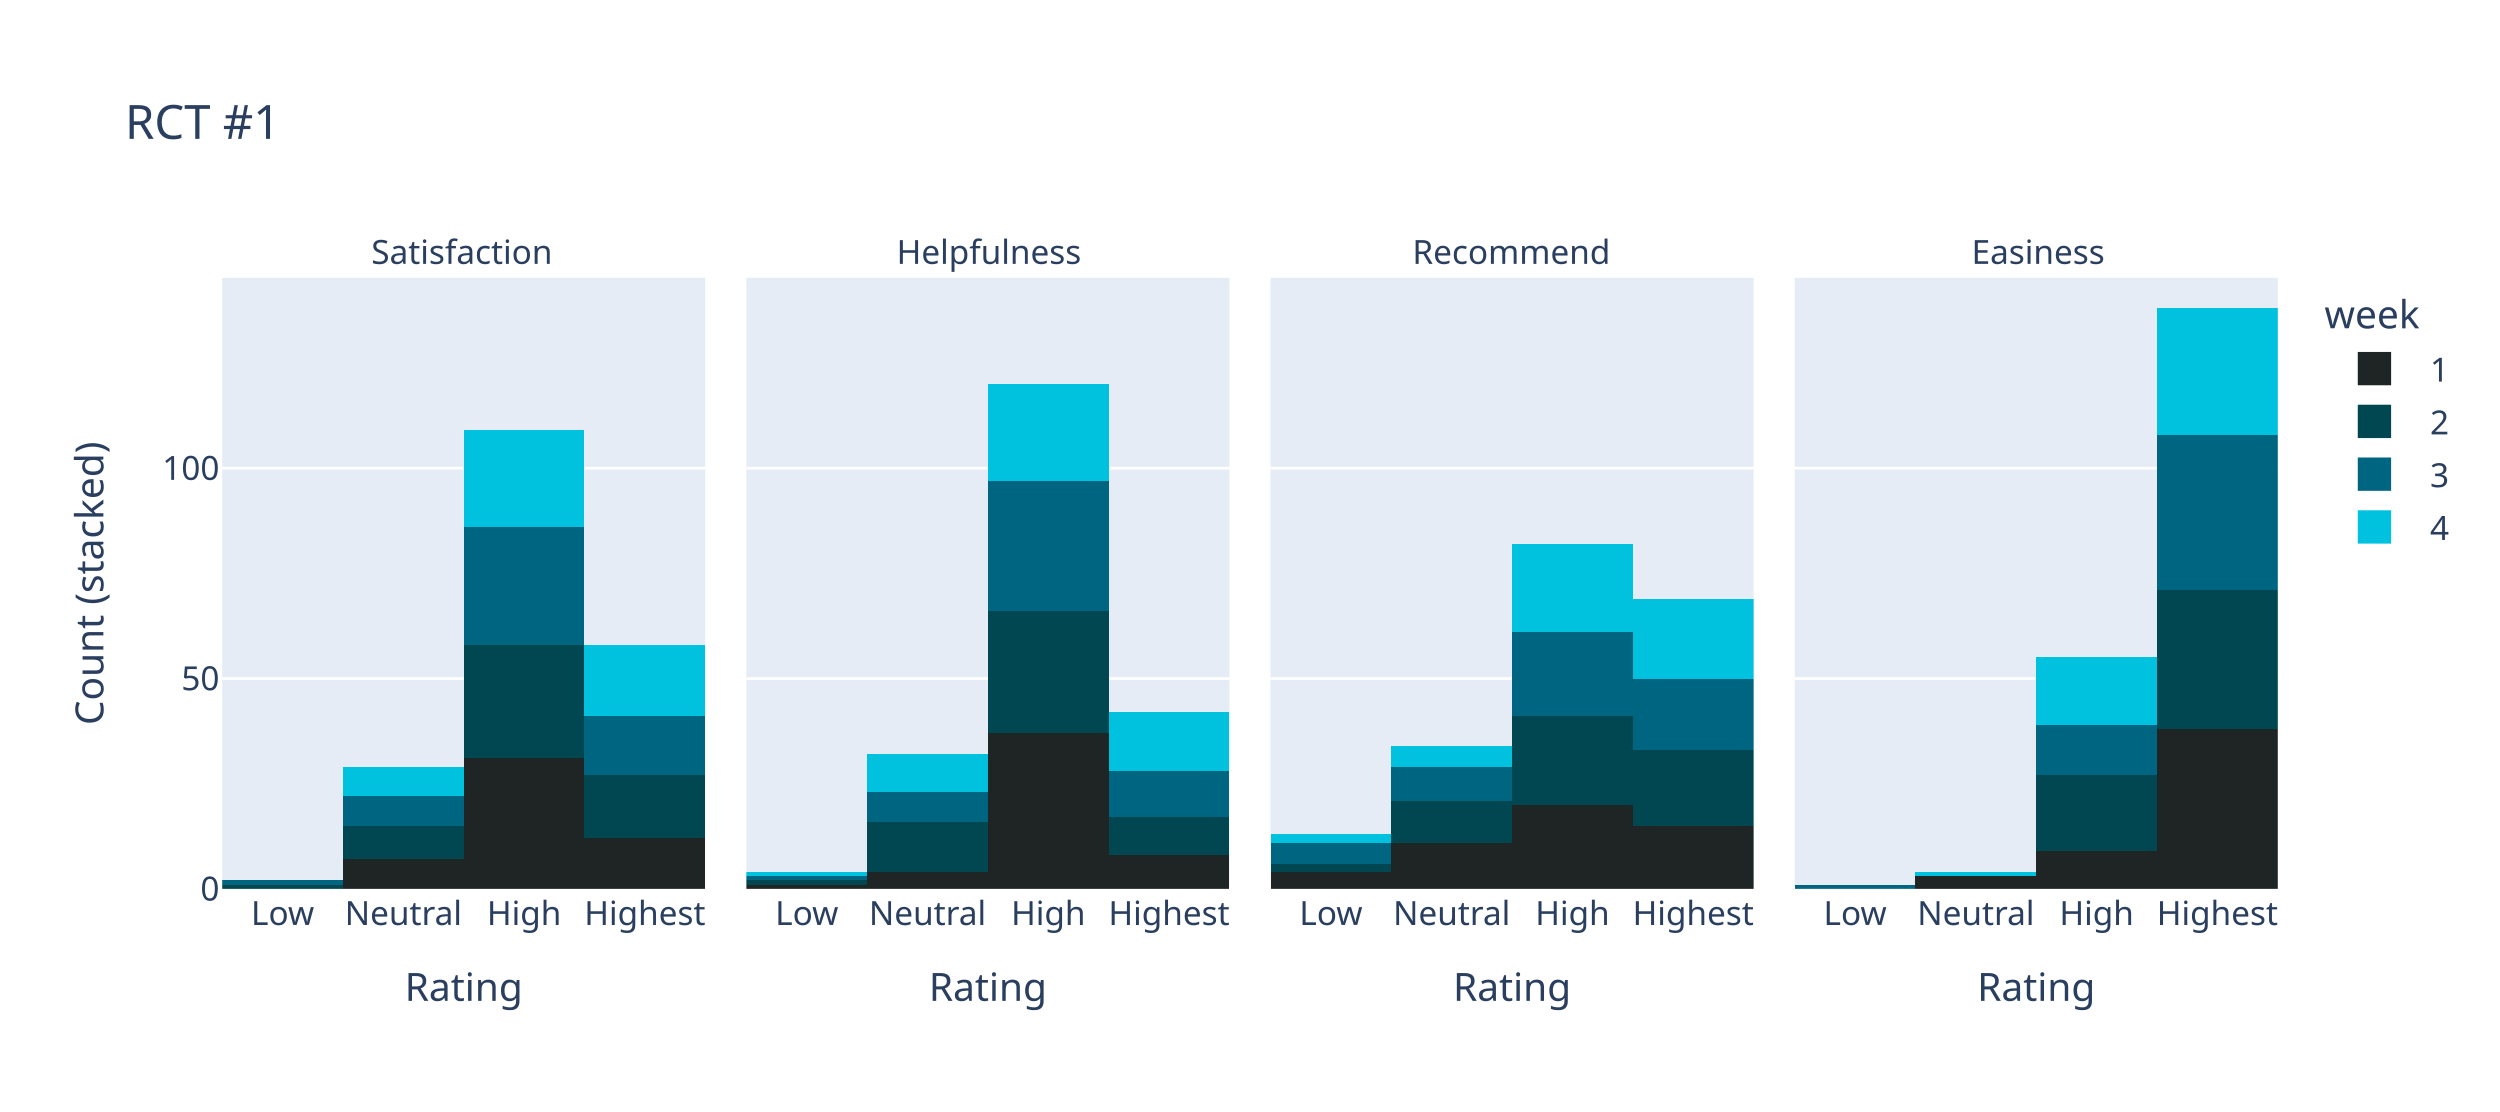
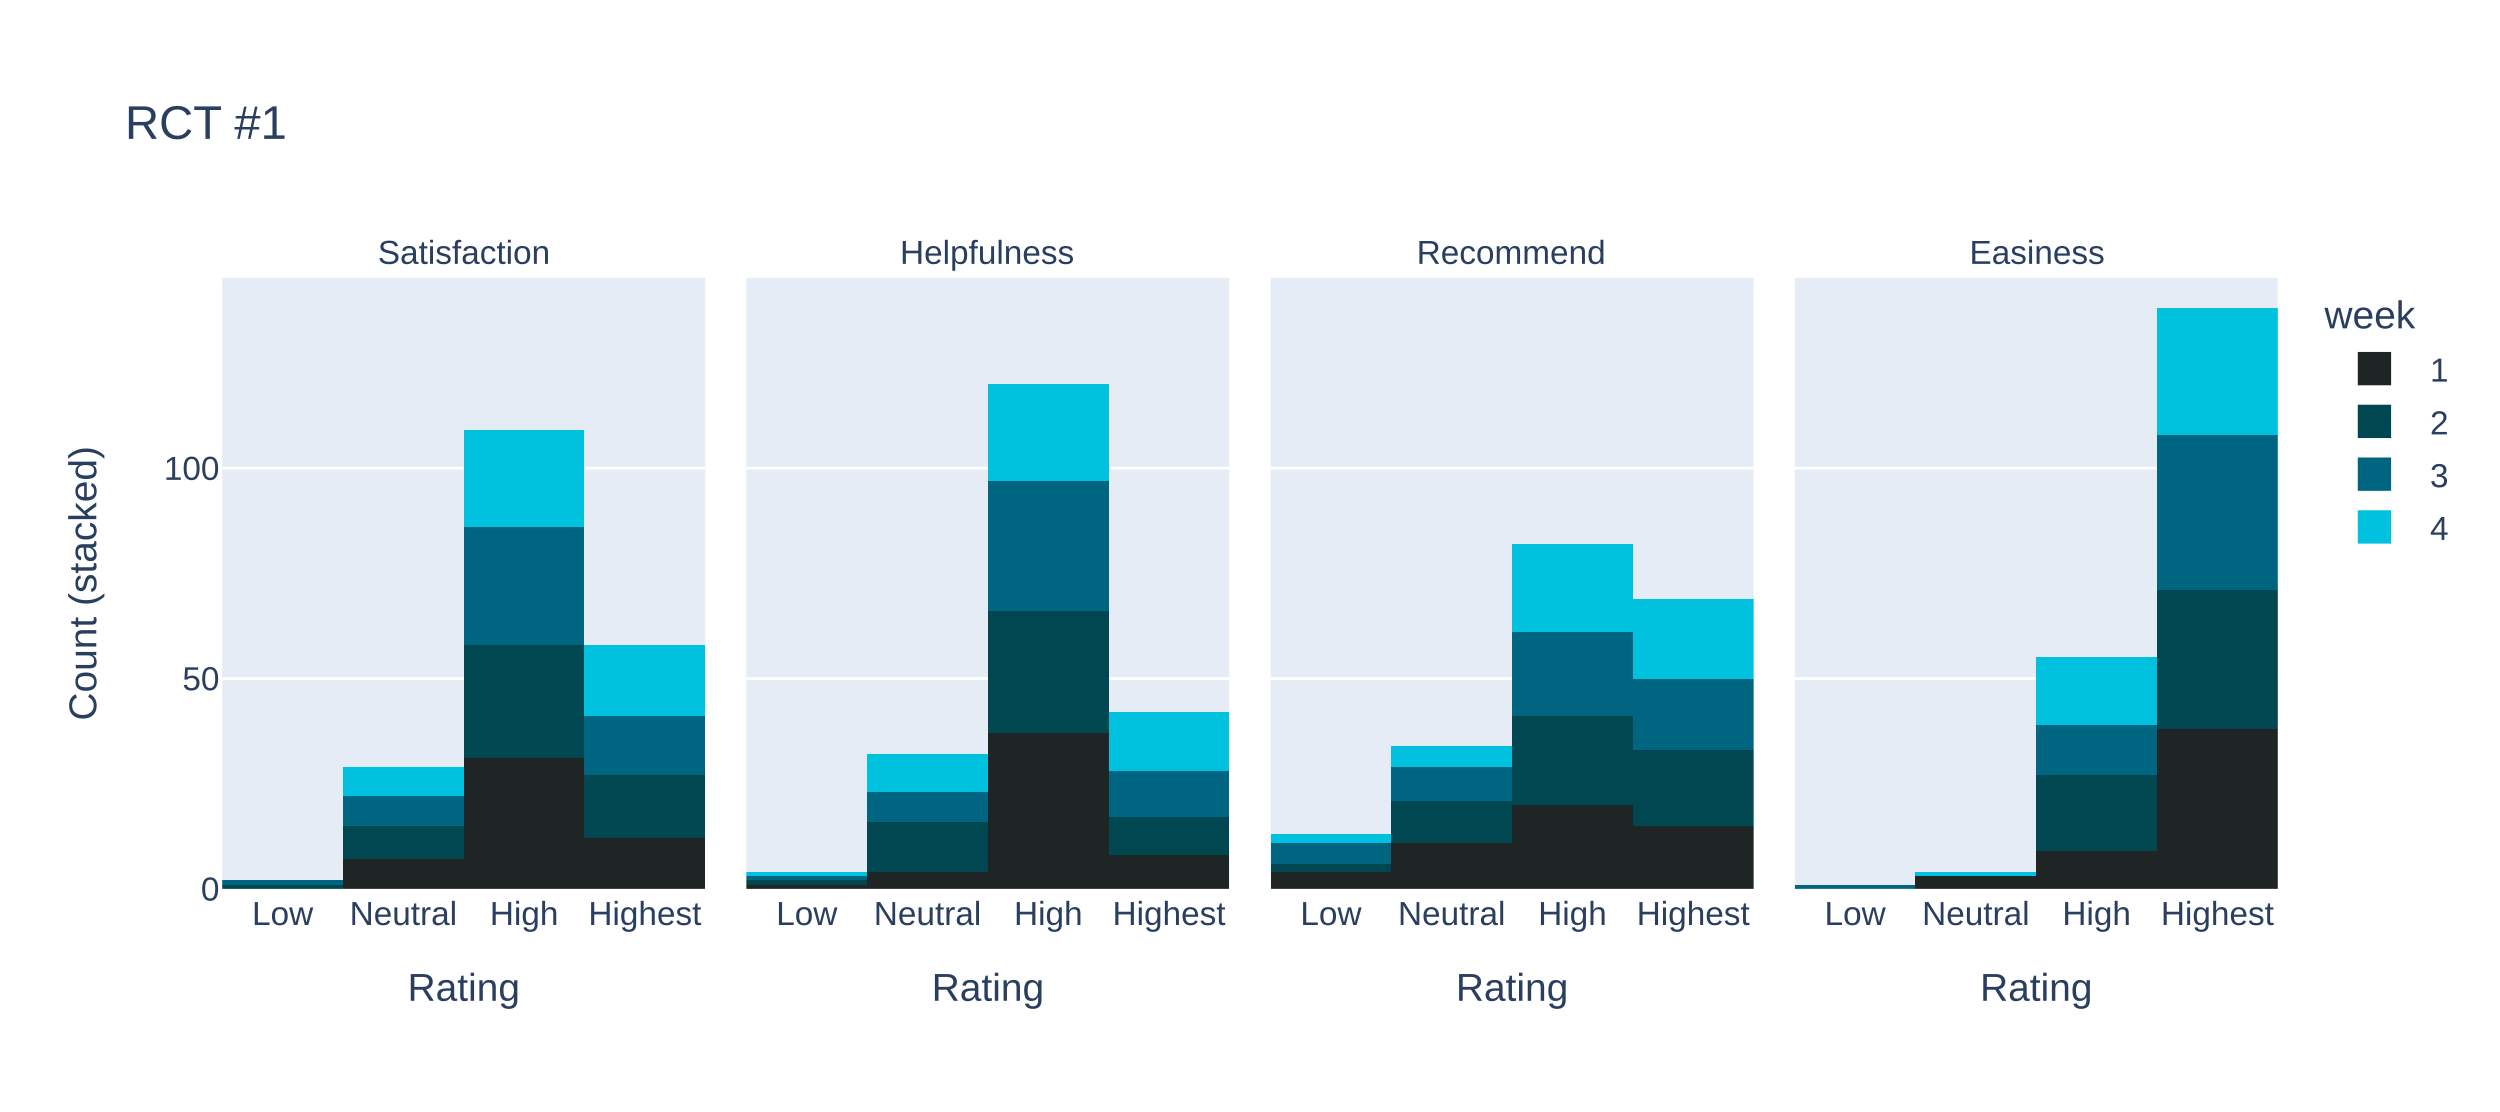
<svg xmlns="http://www.w3.org/2000/svg" class="main-svg" width="900" height="400" style="" viewBox="0 0 900 400">
  <rect x="0" y="0" width="900" height="400" style="fill: rgb(255, 255, 255); fill-opacity: 1;" />
-   <defs id="defs-d43bdc">
+   <defs id="defs-f16cae">
    <g class="clips">
-       <clipPath id="clipd43bdcxyplot" class="plotclip">
+       <clipPath id="clipf16caexyplot" class="plotclip">
        <rect width="173.9" height="220" />
      </clipPath>
-       <clipPath id="clipd43bdcx2y2plot" class="plotclip">
+       <clipPath id="clipf16caex2y2plot" class="plotclip">
        <rect width="173.9" height="220" />
      </clipPath>
-       <clipPath id="clipd43bdcx3y3plot" class="plotclip">
+       <clipPath id="clipf16caex3y3plot" class="plotclip">
        <rect width="173.9" height="220" />
      </clipPath>
-       <clipPath id="clipd43bdcx4y4plot" class="plotclip">
+       <clipPath id="clipf16caex4y4plot" class="plotclip">
        <rect width="173.9" height="220" />
      </clipPath>
-       <clipPath class="axesclip" id="clipd43bdcx">
+       <clipPath class="axesclip" id="clipf16caex">
        <rect x="80" y="0" width="173.9" height="400" />
      </clipPath>
-       <clipPath class="axesclip" id="clipd43bdcy">
+       <clipPath class="axesclip" id="clipf16caey">
        <rect x="0" y="100" width="900" height="220" />
      </clipPath>
-       <clipPath class="axesclip" id="clipd43bdcxy">
+       <clipPath class="axesclip" id="clipf16caexy">
        <rect x="80" y="100" width="173.9" height="220" />
      </clipPath>
-       <clipPath class="axesclip" id="clipd43bdcy2">
+       <clipPath class="axesclip" id="clipf16caey2">
        <rect x="0" y="100" width="900" height="220" />
      </clipPath>
-       <clipPath class="axesclip" id="clipd43bdcxy2">
+       <clipPath class="axesclip" id="clipf16caexy2">
        <rect x="80" y="100" width="173.9" height="220" />
      </clipPath>
-       <clipPath class="axesclip" id="clipd43bdcy3">
+       <clipPath class="axesclip" id="clipf16caey3">
        <rect x="0" y="100" width="900" height="220" />
      </clipPath>
-       <clipPath class="axesclip" id="clipd43bdcxy3">
+       <clipPath class="axesclip" id="clipf16caexy3">
        <rect x="80" y="100" width="173.9" height="220" />
      </clipPath>
-       <clipPath class="axesclip" id="clipd43bdcy4">
+       <clipPath class="axesclip" id="clipf16caey4">
        <rect x="0" y="100" width="900" height="220" />
      </clipPath>
-       <clipPath class="axesclip" id="clipd43bdcxy4">
+       <clipPath class="axesclip" id="clipf16caexy4">
        <rect x="80" y="100" width="173.9" height="220" />
      </clipPath>
-       <clipPath class="axesclip" id="clipd43bdcx2">
+       <clipPath class="axesclip" id="clipf16caex2">
        <rect x="268.7" y="0" width="173.9" height="400" />
      </clipPath>
-       <clipPath class="axesclip" id="clipd43bdcx2y">
+       <clipPath class="axesclip" id="clipf16caex2y">
        <rect x="268.7" y="100" width="173.9" height="220" />
      </clipPath>
-       <clipPath class="axesclip" id="clipd43bdcx2y2">
+       <clipPath class="axesclip" id="clipf16caex2y2">
        <rect x="268.7" y="100" width="173.9" height="220" />
      </clipPath>
-       <clipPath class="axesclip" id="clipd43bdcx2y3">
+       <clipPath class="axesclip" id="clipf16caex2y3">
        <rect x="268.7" y="100" width="173.9" height="220" />
      </clipPath>
-       <clipPath class="axesclip" id="clipd43bdcx2y4">
+       <clipPath class="axesclip" id="clipf16caex2y4">
        <rect x="268.7" y="100" width="173.9" height="220" />
      </clipPath>
-       <clipPath class="axesclip" id="clipd43bdcx3">
+       <clipPath class="axesclip" id="clipf16caex3">
        <rect x="457.4" y="0" width="173.9" height="400" />
      </clipPath>
-       <clipPath class="axesclip" id="clipd43bdcx3y">
+       <clipPath class="axesclip" id="clipf16caex3y">
        <rect x="457.4" y="100" width="173.9" height="220" />
      </clipPath>
-       <clipPath class="axesclip" id="clipd43bdcx3y2">
+       <clipPath class="axesclip" id="clipf16caex3y2">
        <rect x="457.4" y="100" width="173.9" height="220" />
      </clipPath>
-       <clipPath class="axesclip" id="clipd43bdcx3y3">
+       <clipPath class="axesclip" id="clipf16caex3y3">
        <rect x="457.4" y="100" width="173.9" height="220" />
      </clipPath>
-       <clipPath class="axesclip" id="clipd43bdcx3y4">
+       <clipPath class="axesclip" id="clipf16caex3y4">
        <rect x="457.4" y="100" width="173.9" height="220" />
      </clipPath>
-       <clipPath class="axesclip" id="clipd43bdcx4">
+       <clipPath class="axesclip" id="clipf16caex4">
        <rect x="646.1" y="0" width="173.9" height="400" />
      </clipPath>
-       <clipPath class="axesclip" id="clipd43bdcx4y">
+       <clipPath class="axesclip" id="clipf16caex4y">
        <rect x="646.1" y="100" width="173.9" height="220" />
      </clipPath>
-       <clipPath class="axesclip" id="clipd43bdcx4y2">
+       <clipPath class="axesclip" id="clipf16caex4y2">
        <rect x="646.1" y="100" width="173.9" height="220" />
      </clipPath>
-       <clipPath class="axesclip" id="clipd43bdcx4y3">
+       <clipPath class="axesclip" id="clipf16caex4y3">
        <rect x="646.1" y="100" width="173.9" height="220" />
      </clipPath>
-       <clipPath class="axesclip" id="clipd43bdcx4y4">
+       <clipPath class="axesclip" id="clipf16caex4y4">
        <rect x="646.1" y="100" width="173.9" height="220" />
      </clipPath>
    </g>
    <g class="gradients" />
    <g class="patterns" />
  </defs>
  <g class="bglayer">
    <rect class="bg" x="80" y="100" width="173.9" height="220" style="fill: rgb(229, 236, 246); fill-opacity: 1; stroke-width: 0;" />
    <rect class="bg" x="268.7" y="100" width="173.9" height="220" style="fill: rgb(229, 236, 246); fill-opacity: 1; stroke-width: 0;" />
    <rect class="bg" x="457.4" y="100" width="173.9" height="220" style="fill: rgb(229, 236, 246); fill-opacity: 1; stroke-width: 0;" />
    <rect class="bg" x="646.1" y="100" width="173.9" height="220" style="fill: rgb(229, 236, 246); fill-opacity: 1; stroke-width: 0;" />
  </g>
  <g class="layer-below">
    <g class="imagelayer" />
    <g class="shapelayer" />
  </g>
  <g class="cartesianlayer">
    <g class="subplot xy">
      <g class="layer-subplot">
        <g class="shapelayer" />
        <g class="imagelayer" />
      </g>
      <g class="minor-gridlayer">
        <g class="x" />
        <g class="y" />
      </g>
      <g class="gridlayer">
        <g class="x" />
        <g class="y">
          <path class="ygrid crisp" transform="translate(0,244.28)" d="M80,0h173.9" style="stroke: rgb(255, 255, 255); stroke-opacity: 1; stroke-width: 1px;" />
          <path class="ygrid crisp" transform="translate(0,168.55)" d="M80,0h173.9" style="stroke: rgb(255, 255, 255); stroke-opacity: 1; stroke-width: 1px;" />
        </g>
      </g>
      <g class="zerolinelayer">
        <path class="yzl zl crisp" transform="translate(0,320)" d="M80,0h173.9" style="stroke: rgb(255, 255, 255); stroke-opacity: 1; stroke-width: 2px;" />
      </g>
      <path class="xlines-below" />
      <path class="ylines-below" />
      <g class="overlines-below" />
      <g class="xaxislayer-below" />
      <g class="yaxislayer-below" />
      <g class="overaxes-below" />
-       <g class="plot" transform="translate(80,100)" clip-path="url(#clipd43bdcxyplot)">
+       <g class="plot" transform="translate(80,100)" clip-path="url(#clipf16caexyplot)">
        <g class="barlayer mlayer">
          <g class="trace bars" shape-rendering="crispEdges" style="opacity: 1;">
            <g class="points">
              <g class="point">
                <path d="M43.47,220V209.4H86.95V220Z" style="vector-effect: none; opacity: 1; stroke-width: 0px; fill: rgb(31, 36, 36); fill-opacity: 1;" />
              </g>
              <g class="point">
                <path d="M86.95,220V173.05H130.42V220Z" style="vector-effect: none; opacity: 1; stroke-width: 0px; fill: rgb(31, 36, 36); fill-opacity: 1;" />
              </g>
              <g class="point">
                <path d="M130.42,220V201.83H173.9V220Z" style="vector-effect: none; opacity: 1; stroke-width: 0px; fill: rgb(31, 36, 36); fill-opacity: 1;" />
              </g>
            </g>
          </g>
          <g class="trace bars" shape-rendering="crispEdges" style="opacity: 1;">
            <g class="points">
              <g class="point">
                <path d="M0,220V218.49H43.47V220Z" style="vector-effect: none; opacity: 1; stroke-width: 0px; fill: rgb(0, 71, 81); fill-opacity: 1;" />
              </g>
              <g class="point">
                <path d="M43.47,209.4V197.28H86.95V209.4Z" style="vector-effect: none; opacity: 1; stroke-width: 0px; fill: rgb(0, 71, 81); fill-opacity: 1;" />
              </g>
              <g class="point">
                <path d="M86.95,173.05V132.16H130.42V173.05Z" style="vector-effect: none; opacity: 1; stroke-width: 0px; fill: rgb(0, 71, 81); fill-opacity: 1;" />
              </g>
              <g class="point">
                <path d="M130.42,201.83V179.11H173.9V201.83Z" style="vector-effect: none; opacity: 1; stroke-width: 0px; fill: rgb(0, 71, 81); fill-opacity: 1;" />
              </g>
            </g>
          </g>
          <g class="trace bars" shape-rendering="crispEdges" style="opacity: 1;">
            <g class="points">
              <g class="point">
                <path d="M0,218.49V216.97H43.47V218.49Z" style="vector-effect: none; opacity: 1; stroke-width: 0px; fill: rgb(0, 101, 128); fill-opacity: 1;" />
              </g>
              <g class="point">
                <path d="M43.47,197.28V186.68H86.95V197.28Z" style="vector-effect: none; opacity: 1; stroke-width: 0px; fill: rgb(0, 101, 128); fill-opacity: 1;" />
              </g>
              <g class="point">
                <path d="M86.95,132.16V89.75H130.42V132.16Z" style="vector-effect: none; opacity: 1; stroke-width: 0px; fill: rgb(0, 101, 128); fill-opacity: 1;" />
              </g>
              <g class="point">
                <path d="M130.42,179.11V157.91H173.9V179.11Z" style="vector-effect: none; opacity: 1; stroke-width: 0px; fill: rgb(0, 101, 128); fill-opacity: 1;" />
              </g>
            </g>
          </g>
          <g class="trace bars" shape-rendering="crispEdges" style="opacity: 1;">
            <g class="points">
              <g class="point">
                <path d="M43.47,186.68V176.08H86.95V186.68Z" style="vector-effect: none; opacity: 1; stroke-width: 0px; fill: rgb(0, 193, 222); fill-opacity: 1;" />
              </g>
              <g class="point">
                <path d="M86.95,89.75V54.92H130.42V89.75Z" style="vector-effect: none; opacity: 1; stroke-width: 0px; fill: rgb(0, 193, 222); fill-opacity: 1;" />
              </g>
              <g class="point">
                <path d="M130.42,157.91V132.16H173.9V157.91Z" style="vector-effect: none; opacity: 1; stroke-width: 0px; fill: rgb(0, 193, 222); fill-opacity: 1;" />
              </g>
            </g>
          </g>
        </g>
      </g>
      <g class="overplot" />
      <path class="xlines-above crisp" d="M0,0" style="fill: none;" />
      <path class="ylines-above crisp" d="M0,0" style="fill: none;" />
      <g class="overlines-above" />
      <g class="xaxislayer-above">
        <g class="xtick">
-           <text text-anchor="middle" x="0" y="333" transform="translate(101.74,0)" style="font-family: Geomanist; font-size: 12px; fill: rgb(42, 63, 95); fill-opacity: 1; white-space: pre; opacity: 1;">Low</text>
+           <text text-anchor="middle" x="0" y="333" transform="translate(101.74,0)" style="font-family: Arial; font-size: 12px; fill: rgb(42, 63, 95); fill-opacity: 1; white-space: pre; opacity: 1;">Low</text>
        </g>
        <g class="xtick">
-           <text text-anchor="middle" x="0" y="333" style="font-family: Geomanist; font-size: 12px; fill: rgb(42, 63, 95); fill-opacity: 1; white-space: pre; opacity: 1;" transform="translate(145.21,0)">Neutral</text>
+           <text text-anchor="middle" x="0" y="333" style="font-family: Arial; font-size: 12px; fill: rgb(42, 63, 95); fill-opacity: 1; white-space: pre; opacity: 1;" transform="translate(145.21,0)">Neutral</text>
        </g>
        <g class="xtick">
-           <text text-anchor="middle" x="0" y="333" style="font-family: Geomanist; font-size: 12px; fill: rgb(42, 63, 95); fill-opacity: 1; white-space: pre; opacity: 1;" transform="translate(188.69,0)">High</text>
+           <text text-anchor="middle" x="0" y="333" style="font-family: Arial; font-size: 12px; fill: rgb(42, 63, 95); fill-opacity: 1; white-space: pre; opacity: 1;" transform="translate(188.69,0)">High</text>
        </g>
        <g class="xtick">
-           <text text-anchor="middle" x="0" y="333" style="font-family: Geomanist; font-size: 12px; fill: rgb(42, 63, 95); fill-opacity: 1; white-space: pre; opacity: 1;" transform="translate(232.16,0)">Highest</text>
+           <text text-anchor="middle" x="0" y="333" style="font-family: Arial; font-size: 12px; fill: rgb(42, 63, 95); fill-opacity: 1; white-space: pre; opacity: 1;" transform="translate(232.16,0)">Highest</text>
        </g>
      </g>
      <g class="yaxislayer-above">
        <g class="ytick">
-           <text text-anchor="end" x="79" y="4.2" transform="translate(0,320)" style="font-family: Geomanist; font-size: 12px; fill: rgb(42, 63, 95); fill-opacity: 1; white-space: pre; opacity: 1;">0</text>
+           <text text-anchor="end" x="79" y="4.2" transform="translate(0,320)" style="font-family: Arial; font-size: 12px; fill: rgb(42, 63, 95); fill-opacity: 1; white-space: pre; opacity: 1;">0</text>
        </g>
        <g class="ytick">
-           <text text-anchor="end" x="79" y="4.2" style="font-family: Geomanist; font-size: 12px; fill: rgb(42, 63, 95); fill-opacity: 1; white-space: pre; opacity: 1;" transform="translate(0,244.28)">50</text>
+           <text text-anchor="end" x="79" y="4.2" style="font-family: Arial; font-size: 12px; fill: rgb(42, 63, 95); fill-opacity: 1; white-space: pre; opacity: 1;" transform="translate(0,244.28)">50</text>
        </g>
        <g class="ytick">
-           <text text-anchor="end" x="79" y="4.2" style="font-family: Geomanist; font-size: 12px; fill: rgb(42, 63, 95); fill-opacity: 1; white-space: pre; opacity: 1;" transform="translate(0,168.55)">100</text>
+           <text text-anchor="end" x="79" y="4.2" style="font-family: Arial; font-size: 12px; fill: rgb(42, 63, 95); fill-opacity: 1; white-space: pre; opacity: 1;" transform="translate(0,168.55)">100</text>
        </g>
      </g>
      <g class="overaxes-above" />
    </g>
    <g class="subplot x2y2">
      <g class="layer-subplot">
        <g class="shapelayer" />
        <g class="imagelayer" />
      </g>
      <g class="minor-gridlayer">
        <g class="x2" />
        <g class="y2" />
      </g>
      <g class="gridlayer">
        <g class="x2" />
        <g class="y2">
          <path class="y2grid crisp" transform="translate(0,244.28)" d="M268.7,0h173.9" style="stroke: rgb(255, 255, 255); stroke-opacity: 1; stroke-width: 1px;" />
          <path class="y2grid crisp" transform="translate(0,168.55)" d="M268.7,0h173.9" style="stroke: rgb(255, 255, 255); stroke-opacity: 1; stroke-width: 1px;" />
        </g>
      </g>
      <g class="zerolinelayer">
        <path class="y2zl zl crisp" transform="translate(0,320)" d="M268.7,0h173.9" style="stroke: rgb(255, 255, 255); stroke-opacity: 1; stroke-width: 2px;" />
      </g>
      <path class="xlines-below" />
      <path class="ylines-below" />
      <g class="overlines-below" />
      <g class="xaxislayer-below" />
      <g class="yaxislayer-below" />
      <g class="overaxes-below" />
-       <g class="plot" transform="translate(268.7,100)" clip-path="url(#clipd43bdcx2y2plot)">
+       <g class="plot" transform="translate(268.7,100)" clip-path="url(#clipf16caex2y2plot)">
        <g class="barlayer mlayer">
          <g class="trace bars" shape-rendering="crispEdges" style="opacity: 1;">
            <g class="points">
              <g class="point">
                <path d="M0,220V218.49H43.47V220Z" style="vector-effect: none; opacity: 1; stroke-width: 0px; fill: rgb(31, 36, 36); fill-opacity: 1;" />
              </g>
              <g class="point">
                <path d="M43.47,220V213.94H86.95V220Z" style="vector-effect: none; opacity: 1; stroke-width: 0px; fill: rgb(31, 36, 36); fill-opacity: 1;" />
              </g>
              <g class="point">
                <path d="M86.95,220V163.96H130.42V220Z" style="vector-effect: none; opacity: 1; stroke-width: 0px; fill: rgb(31, 36, 36); fill-opacity: 1;" />
              </g>
              <g class="point">
                <path d="M130.42,220V207.88H173.9V220Z" style="vector-effect: none; opacity: 1; stroke-width: 0px; fill: rgb(31, 36, 36); fill-opacity: 1;" />
              </g>
            </g>
          </g>
          <g class="trace bars" shape-rendering="crispEdges" style="opacity: 1;">
            <g class="points">
              <g class="point">
                <path d="M0,218.49V216.97H43.47V218.49Z" style="vector-effect: none; opacity: 1; stroke-width: 0px; fill: rgb(0, 71, 81); fill-opacity: 1;" />
              </g>
              <g class="point">
                <path d="M43.47,213.94V195.77H86.95V213.94Z" style="vector-effect: none; opacity: 1; stroke-width: 0px; fill: rgb(0, 71, 81); fill-opacity: 1;" />
              </g>
              <g class="point">
                <path d="M86.95,163.96V120.04H130.42V163.96Z" style="vector-effect: none; opacity: 1; stroke-width: 0px; fill: rgb(0, 71, 81); fill-opacity: 1;" />
              </g>
              <g class="point">
                <path d="M130.42,207.88V194.25H173.9V207.88Z" style="vector-effect: none; opacity: 1; stroke-width: 0px; fill: rgb(0, 71, 81); fill-opacity: 1;" />
              </g>
            </g>
          </g>
          <g class="trace bars" shape-rendering="crispEdges" style="opacity: 1;">
            <g class="points">
              <g class="point">
                <path d="M0,216.97V215.46H43.47V216.97Z" style="vector-effect: none; opacity: 1; stroke-width: 0px; fill: rgb(0, 101, 128); fill-opacity: 1;" />
              </g>
              <g class="point">
                <path d="M43.47,195.77V185.17H86.95V195.77Z" style="vector-effect: none; opacity: 1; stroke-width: 0px; fill: rgb(0, 101, 128); fill-opacity: 1;" />
              </g>
              <g class="point">
                <path d="M86.95,120.04V73.09H130.42V120.04Z" style="vector-effect: none; opacity: 1; stroke-width: 0px; fill: rgb(0, 101, 128); fill-opacity: 1;" />
              </g>
              <g class="point">
                <path d="M130.42,194.25V177.59H173.9V194.25Z" style="vector-effect: none; opacity: 1; stroke-width: 0px; fill: rgb(0, 101, 128); fill-opacity: 1;" />
              </g>
            </g>
          </g>
          <g class="trace bars" shape-rendering="crispEdges" style="opacity: 1;">
            <g class="points">
              <g class="point">
                <path d="M0,215.46V213.94H43.47V215.46Z" style="vector-effect: none; opacity: 1; stroke-width: 0px; fill: rgb(0, 193, 222); fill-opacity: 1;" />
              </g>
              <g class="point">
                <path d="M43.47,185.17V171.54H86.95V185.17Z" style="vector-effect: none; opacity: 1; stroke-width: 0px; fill: rgb(0, 193, 222); fill-opacity: 1;" />
              </g>
              <g class="point">
                <path d="M86.95,73.09V38.26H130.42V73.09Z" style="vector-effect: none; opacity: 1; stroke-width: 0px; fill: rgb(0, 193, 222); fill-opacity: 1;" />
              </g>
              <g class="point">
                <path d="M130.42,177.59V156.39H173.9V177.59Z" style="vector-effect: none; opacity: 1; stroke-width: 0px; fill: rgb(0, 193, 222); fill-opacity: 1;" />
              </g>
            </g>
          </g>
        </g>
      </g>
      <g class="overplot" />
      <path class="xlines-above crisp" d="M0,0" style="fill: none;" />
      <path class="ylines-above crisp" d="M0,0" style="fill: none;" />
      <g class="overlines-above" />
      <g class="xaxislayer-above">
        <g class="x2tick">
-           <text text-anchor="middle" x="0" y="333" transform="translate(290.44,0)" style="font-family: Geomanist; font-size: 12px; fill: rgb(42, 63, 95); fill-opacity: 1; white-space: pre; opacity: 1;">Low</text>
+           <text text-anchor="middle" x="0" y="333" transform="translate(290.44,0)" style="font-family: Arial; font-size: 12px; fill: rgb(42, 63, 95); fill-opacity: 1; white-space: pre; opacity: 1;">Low</text>
        </g>
        <g class="x2tick">
-           <text text-anchor="middle" x="0" y="333" style="font-family: Geomanist; font-size: 12px; fill: rgb(42, 63, 95); fill-opacity: 1; white-space: pre; opacity: 1;" transform="translate(333.91,0)">Neutral</text>
+           <text text-anchor="middle" x="0" y="333" style="font-family: Arial; font-size: 12px; fill: rgb(42, 63, 95); fill-opacity: 1; white-space: pre; opacity: 1;" transform="translate(333.91,0)">Neutral</text>
        </g>
        <g class="x2tick">
-           <text text-anchor="middle" x="0" y="333" style="font-family: Geomanist; font-size: 12px; fill: rgb(42, 63, 95); fill-opacity: 1; white-space: pre; opacity: 1;" transform="translate(377.39,0)">High</text>
+           <text text-anchor="middle" x="0" y="333" style="font-family: Arial; font-size: 12px; fill: rgb(42, 63, 95); fill-opacity: 1; white-space: pre; opacity: 1;" transform="translate(377.39,0)">High</text>
        </g>
        <g class="x2tick">
-           <text text-anchor="middle" x="0" y="333" style="font-family: Geomanist; font-size: 12px; fill: rgb(42, 63, 95); fill-opacity: 1; white-space: pre; opacity: 1;" transform="translate(420.86,0)">Highest</text>
+           <text text-anchor="middle" x="0" y="333" style="font-family: Arial; font-size: 12px; fill: rgb(42, 63, 95); fill-opacity: 1; white-space: pre; opacity: 1;" transform="translate(420.86,0)">Highest</text>
        </g>
      </g>
      <g class="yaxislayer-above" />
      <g class="overaxes-above" />
    </g>
    <g class="subplot x3y3">
      <g class="layer-subplot">
        <g class="shapelayer" />
        <g class="imagelayer" />
      </g>
      <g class="minor-gridlayer">
        <g class="x3" />
        <g class="y3" />
      </g>
      <g class="gridlayer">
        <g class="x3" />
        <g class="y3">
          <path class="y3grid crisp" transform="translate(0,244.28)" d="M457.4,0h173.9" style="stroke: rgb(255, 255, 255); stroke-opacity: 1; stroke-width: 1px;" />
          <path class="y3grid crisp" transform="translate(0,168.55)" d="M457.4,0h173.9" style="stroke: rgb(255, 255, 255); stroke-opacity: 1; stroke-width: 1px;" />
        </g>
      </g>
      <g class="zerolinelayer">
        <path class="y3zl zl crisp" transform="translate(0,320)" d="M457.4,0h173.9" style="stroke: rgb(255, 255, 255); stroke-opacity: 1; stroke-width: 2px;" />
      </g>
      <path class="xlines-below" />
      <path class="ylines-below" />
      <g class="overlines-below" />
      <g class="xaxislayer-below" />
      <g class="yaxislayer-below" />
      <g class="overaxes-below" />
-       <g class="plot" transform="translate(457.4,100)" clip-path="url(#clipd43bdcx3y3plot)">
+       <g class="plot" transform="translate(457.4,100)" clip-path="url(#clipf16caex3y3plot)">
        <g class="barlayer mlayer">
          <g class="trace bars" shape-rendering="crispEdges" style="opacity: 1;">
            <g class="points">
              <g class="point">
                <path d="M0,220V213.94H43.47V220Z" style="vector-effect: none; opacity: 1; stroke-width: 0px; fill: rgb(31, 36, 36); fill-opacity: 1;" />
              </g>
              <g class="point">
                <path d="M43.47,220V203.34H86.95V220Z" style="vector-effect: none; opacity: 1; stroke-width: 0px; fill: rgb(31, 36, 36); fill-opacity: 1;" />
              </g>
              <g class="point">
                <path d="M86.95,220V189.71H130.42V220Z" style="vector-effect: none; opacity: 1; stroke-width: 0px; fill: rgb(31, 36, 36); fill-opacity: 1;" />
              </g>
              <g class="point">
                <path d="M130.42,220V197.28H173.9V220Z" style="vector-effect: none; opacity: 1; stroke-width: 0px; fill: rgb(31, 36, 36); fill-opacity: 1;" />
              </g>
            </g>
          </g>
          <g class="trace bars" shape-rendering="crispEdges" style="opacity: 1;">
            <g class="points">
              <g class="point">
                <path d="M0,213.94V210.91H43.47V213.94Z" style="vector-effect: none; opacity: 1; stroke-width: 0px; fill: rgb(0, 71, 81); fill-opacity: 1;" />
              </g>
              <g class="point">
                <path d="M43.47,203.34V188.2H86.95V203.34Z" style="vector-effect: none; opacity: 1; stroke-width: 0px; fill: rgb(0, 71, 81); fill-opacity: 1;" />
              </g>
              <g class="point">
                <path d="M86.95,189.71V157.91H130.42V189.71Z" style="vector-effect: none; opacity: 1; stroke-width: 0px; fill: rgb(0, 71, 81); fill-opacity: 1;" />
              </g>
              <g class="point">
                <path d="M130.42,197.28V170.02H173.9V197.28Z" style="vector-effect: none; opacity: 1; stroke-width: 0px; fill: rgb(0, 71, 81); fill-opacity: 1;" />
              </g>
            </g>
          </g>
          <g class="trace bars" shape-rendering="crispEdges" style="opacity: 1;">
            <g class="points">
              <g class="point">
                <path d="M0,210.91V203.34H43.47V210.91Z" style="vector-effect: none; opacity: 1; stroke-width: 0px; fill: rgb(0, 101, 128); fill-opacity: 1;" />
              </g>
              <g class="point">
                <path d="M43.47,188.2V176.08H86.95V188.2Z" style="vector-effect: none; opacity: 1; stroke-width: 0px; fill: rgb(0, 101, 128); fill-opacity: 1;" />
              </g>
              <g class="point">
                <path d="M86.95,157.91V127.62H130.42V157.91Z" style="vector-effect: none; opacity: 1; stroke-width: 0px; fill: rgb(0, 101, 128); fill-opacity: 1;" />
              </g>
              <g class="point">
                <path d="M130.42,170.02V144.28H173.9V170.02Z" style="vector-effect: none; opacity: 1; stroke-width: 0px; fill: rgb(0, 101, 128); fill-opacity: 1;" />
              </g>
            </g>
          </g>
          <g class="trace bars" shape-rendering="crispEdges" style="opacity: 1;">
            <g class="points">
              <g class="point">
                <path d="M0,203.34V200.31H43.47V203.34Z" style="vector-effect: none; opacity: 1; stroke-width: 0px; fill: rgb(0, 193, 222); fill-opacity: 1;" />
              </g>
              <g class="point">
                <path d="M43.47,176.08V168.51H86.95V176.08Z" style="vector-effect: none; opacity: 1; stroke-width: 0px; fill: rgb(0, 193, 222); fill-opacity: 1;" />
              </g>
              <g class="point">
                <path d="M86.95,127.62V95.81H130.42V127.62Z" style="vector-effect: none; opacity: 1; stroke-width: 0px; fill: rgb(0, 193, 222); fill-opacity: 1;" />
              </g>
              <g class="point">
                <path d="M130.42,144.28V115.5H173.9V144.28Z" style="vector-effect: none; opacity: 1; stroke-width: 0px; fill: rgb(0, 193, 222); fill-opacity: 1;" />
              </g>
            </g>
          </g>
        </g>
      </g>
      <g class="overplot" />
      <path class="xlines-above crisp" d="M0,0" style="fill: none;" />
      <path class="ylines-above crisp" d="M0,0" style="fill: none;" />
      <g class="overlines-above" />
      <g class="xaxislayer-above">
        <g class="x3tick">
-           <text text-anchor="middle" x="0" y="333" transform="translate(479.14,0)" style="font-family: Geomanist; font-size: 12px; fill: rgb(42, 63, 95); fill-opacity: 1; white-space: pre; opacity: 1;">Low</text>
+           <text text-anchor="middle" x="0" y="333" transform="translate(479.14,0)" style="font-family: Arial; font-size: 12px; fill: rgb(42, 63, 95); fill-opacity: 1; white-space: pre; opacity: 1;">Low</text>
        </g>
        <g class="x3tick">
-           <text text-anchor="middle" x="0" y="333" style="font-family: Geomanist; font-size: 12px; fill: rgb(42, 63, 95); fill-opacity: 1; white-space: pre; opacity: 1;" transform="translate(522.61,0)">Neutral</text>
+           <text text-anchor="middle" x="0" y="333" style="font-family: Arial; font-size: 12px; fill: rgb(42, 63, 95); fill-opacity: 1; white-space: pre; opacity: 1;" transform="translate(522.61,0)">Neutral</text>
        </g>
        <g class="x3tick">
-           <text text-anchor="middle" x="0" y="333" style="font-family: Geomanist; font-size: 12px; fill: rgb(42, 63, 95); fill-opacity: 1; white-space: pre; opacity: 1;" transform="translate(566.09,0)">High</text>
+           <text text-anchor="middle" x="0" y="333" style="font-family: Arial; font-size: 12px; fill: rgb(42, 63, 95); fill-opacity: 1; white-space: pre; opacity: 1;" transform="translate(566.09,0)">High</text>
        </g>
        <g class="x3tick">
-           <text text-anchor="middle" x="0" y="333" style="font-family: Geomanist; font-size: 12px; fill: rgb(42, 63, 95); fill-opacity: 1; white-space: pre; opacity: 1;" transform="translate(609.56,0)">Highest</text>
+           <text text-anchor="middle" x="0" y="333" style="font-family: Arial; font-size: 12px; fill: rgb(42, 63, 95); fill-opacity: 1; white-space: pre; opacity: 1;" transform="translate(609.56,0)">Highest</text>
        </g>
      </g>
      <g class="yaxislayer-above" />
      <g class="overaxes-above" />
    </g>
    <g class="subplot x4y4">
      <g class="layer-subplot">
        <g class="shapelayer" />
        <g class="imagelayer" />
      </g>
      <g class="minor-gridlayer">
        <g class="x4" />
        <g class="y4" />
      </g>
      <g class="gridlayer">
        <g class="x4" />
        <g class="y4">
          <path class="y4grid crisp" transform="translate(0,244.28)" d="M646.1,0h173.9" style="stroke: rgb(255, 255, 255); stroke-opacity: 1; stroke-width: 1px;" />
          <path class="y4grid crisp" transform="translate(0,168.55)" d="M646.1,0h173.9" style="stroke: rgb(255, 255, 255); stroke-opacity: 1; stroke-width: 1px;" />
        </g>
      </g>
      <g class="zerolinelayer">
        <path class="y4zl zl crisp" transform="translate(0,320)" d="M646.1,0h173.9" style="stroke: rgb(255, 255, 255); stroke-opacity: 1; stroke-width: 2px;" />
      </g>
      <path class="xlines-below" />
      <path class="ylines-below" />
      <g class="overlines-below" />
      <g class="xaxislayer-below" />
      <g class="yaxislayer-below" />
      <g class="overaxes-below" />
-       <g class="plot" transform="translate(646.1,100)" clip-path="url(#clipd43bdcx4y4plot)">
+       <g class="plot" transform="translate(646.1,100)" clip-path="url(#clipf16caex4y4plot)">
        <g class="barlayer mlayer">
          <g class="trace bars" shape-rendering="crispEdges" style="opacity: 1;">
            <g class="points">
              <g class="point">
                <path d="M43.47,220V215.46H86.95V220Z" style="vector-effect: none; opacity: 1; stroke-width: 0px; fill: rgb(31, 36, 36); fill-opacity: 1;" />
              </g>
              <g class="point">
                <path d="M86.95,220V206.37H130.42V220Z" style="vector-effect: none; opacity: 1; stroke-width: 0px; fill: rgb(31, 36, 36); fill-opacity: 1;" />
              </g>
              <g class="point">
                <path d="M130.42,220V162.45H173.9V220Z" style="vector-effect: none; opacity: 1; stroke-width: 0px; fill: rgb(31, 36, 36); fill-opacity: 1;" />
              </g>
            </g>
          </g>
          <g class="trace bars" shape-rendering="crispEdges" style="opacity: 1;">
            <g class="points">
              <g class="point">
                <path d="M86.95,206.37V179.11H130.42V206.37Z" style="vector-effect: none; opacity: 1; stroke-width: 0px; fill: rgb(0, 71, 81); fill-opacity: 1;" />
              </g>
              <g class="point">
                <path d="M130.42,162.45V112.47H173.9V162.45Z" style="vector-effect: none; opacity: 1; stroke-width: 0px; fill: rgb(0, 71, 81); fill-opacity: 1;" />
              </g>
            </g>
          </g>
          <g class="trace bars" shape-rendering="crispEdges" style="opacity: 1;">
            <g class="points">
              <g class="point">
                <path d="M0,220V218.49H43.47V220Z" style="vector-effect: none; opacity: 1; stroke-width: 0px; fill: rgb(0, 101, 128); fill-opacity: 1;" />
              </g>
              <g class="point">
                <path d="M0,0Z" style="vector-effect: none; opacity: 1; stroke-width: 0px; fill: rgb(0, 101, 128); fill-opacity: 1;" />
              </g>
              <g class="point">
                <path d="M86.95,179.11V160.93H130.42V179.11Z" style="vector-effect: none; opacity: 1; stroke-width: 0px; fill: rgb(0, 101, 128); fill-opacity: 1;" />
              </g>
              <g class="point">
                <path d="M130.42,112.47V56.43H173.9V112.47Z" style="vector-effect: none; opacity: 1; stroke-width: 0px; fill: rgb(0, 101, 128); fill-opacity: 1;" />
              </g>
            </g>
          </g>
          <g class="trace bars" shape-rendering="crispEdges" style="opacity: 1;">
            <g class="points">
              <g class="point">
                <path d="M43.47,215.46V213.94H86.95V215.46Z" style="vector-effect: none; opacity: 1; stroke-width: 0px; fill: rgb(0, 193, 222); fill-opacity: 1;" />
              </g>
              <g class="point">
                <path d="M86.95,160.93V136.7H130.42V160.93Z" style="vector-effect: none; opacity: 1; stroke-width: 0px; fill: rgb(0, 193, 222); fill-opacity: 1;" />
              </g>
              <g class="point">
                <path d="M130.42,56.43V11H173.9V56.43Z" style="vector-effect: none; opacity: 1; stroke-width: 0px; fill: rgb(0, 193, 222); fill-opacity: 1;" />
              </g>
            </g>
          </g>
        </g>
      </g>
      <g class="overplot" />
      <path class="xlines-above crisp" d="M0,0" style="fill: none;" />
      <path class="ylines-above crisp" d="M0,0" style="fill: none;" />
      <g class="overlines-above" />
      <g class="xaxislayer-above">
        <g class="x4tick">
-           <text text-anchor="middle" x="0" y="333" transform="translate(667.84,0)" style="font-family: Geomanist; font-size: 12px; fill: rgb(42, 63, 95); fill-opacity: 1; white-space: pre; opacity: 1;">Low</text>
+           <text text-anchor="middle" x="0" y="333" transform="translate(667.84,0)" style="font-family: Arial; font-size: 12px; fill: rgb(42, 63, 95); fill-opacity: 1; white-space: pre; opacity: 1;">Low</text>
        </g>
        <g class="x4tick">
-           <text text-anchor="middle" x="0" y="333" style="font-family: Geomanist; font-size: 12px; fill: rgb(42, 63, 95); fill-opacity: 1; white-space: pre; opacity: 1;" transform="translate(711.31,0)">Neutral</text>
+           <text text-anchor="middle" x="0" y="333" style="font-family: Arial; font-size: 12px; fill: rgb(42, 63, 95); fill-opacity: 1; white-space: pre; opacity: 1;" transform="translate(711.31,0)">Neutral</text>
        </g>
        <g class="x4tick">
-           <text text-anchor="middle" x="0" y="333" style="font-family: Geomanist; font-size: 12px; fill: rgb(42, 63, 95); fill-opacity: 1; white-space: pre; opacity: 1;" transform="translate(754.79,0)">High</text>
+           <text text-anchor="middle" x="0" y="333" style="font-family: Arial; font-size: 12px; fill: rgb(42, 63, 95); fill-opacity: 1; white-space: pre; opacity: 1;" transform="translate(754.79,0)">High</text>
        </g>
        <g class="x4tick">
-           <text text-anchor="middle" x="0" y="333" style="font-family: Geomanist; font-size: 12px; fill: rgb(42, 63, 95); fill-opacity: 1; white-space: pre; opacity: 1;" transform="translate(798.26,0)">Highest</text>
+           <text text-anchor="middle" x="0" y="333" style="font-family: Arial; font-size: 12px; fill: rgb(42, 63, 95); fill-opacity: 1; white-space: pre; opacity: 1;" transform="translate(798.26,0)">Highest</text>
        </g>
      </g>
      <g class="yaxislayer-above" />
      <g class="overaxes-above" />
    </g>
  </g>
  <g class="polarlayer" />
  <g class="smithlayer" />
  <g class="ternarylayer" />
  <g class="geolayer" />
  <g class="funnelarealayer" />
  <g class="pielayer" />
  <g class="iciclelayer" />
  <g class="treemaplayer" />
  <g class="sunburstlayer" />
  <g class="glimages" />
-   <defs id="topdefs-d43bdc">
+   <defs id="topdefs-f16cae">
    <g class="clips" />
-     <clipPath id="legendd43bdc">
+     <clipPath id="legendf16cae">
      <rect width="52" height="105" x="0" y="0" />
    </clipPath>
  </defs>
  <g class="layer-above">
    <g class="imagelayer" />
    <g class="shapelayer" />
  </g>
  <g class="infolayer">
    <g class="legend" pointer-events="all" transform="translate(834.8,100)">
      <rect class="bg" shape-rendering="crispEdges" style="stroke: rgb(68, 68, 68); stroke-opacity: 1; fill: rgb(255, 255, 255); fill-opacity: 1; stroke-width: 0px;" width="52" height="105" x="0" y="0" />
-       <g class="scrollbox" transform="" clip-path="url(#legendd43bdc)">
-         <text class="legendtitletext" text-anchor="start" x="2" y="18.2" style="font-family: Geomanist; font-size: 14px; fill: rgb(42, 63, 95); fill-opacity: 1; white-space: pre;">week</text>
+       <g class="scrollbox" transform="" clip-path="url(#legendf16cae)">
+         <text class="legendtitletext" text-anchor="start" x="2" y="18.2" style="font-family: Arial; font-size: 14px; fill: rgb(42, 63, 95); fill-opacity: 1; white-space: pre;">week</text>
        <g class="groups" transform="">
          <g class="traces" transform="translate(0,32.7)" style="opacity: 1;">
-             <text class="legendtext" text-anchor="start" x="40" y="4.68" style="font-family: Geomanist; font-size: 12px; fill: rgb(42, 63, 95); fill-opacity: 1; white-space: pre;">1</text>
+             <text class="legendtext" text-anchor="start" x="40" y="4.68" style="font-family: Arial; font-size: 12px; fill: rgb(42, 63, 95); fill-opacity: 1; white-space: pre;">1</text>
            <g class="layers" style="opacity: 1;">
              <g class="legendfill" />
              <g class="legendlines" />
              <g class="legendsymbols">
                <g class="legendpoints">
                  <path class="legendundefined" d="M6,6H-6V-6H6Z" transform="translate(20,0)" style="stroke-width: 0px; fill: rgb(31, 36, 36); fill-opacity: 1;" />
                </g>
              </g>
            </g>
-             <rect class="legendtoggle" x="0" y="-9.5" width="46.891" height="19" style="fill: rgb(0, 0, 0); fill-opacity: 0;" />
+             <rect class="legendtoggle" x="0" y="-9.5" width="46.688" height="19" style="fill: rgb(0, 0, 0); fill-opacity: 0;" />
          </g>
        </g>
        <g class="groups" transform="">
          <g class="traces" transform="translate(0,51.7)" style="opacity: 1;">
-             <text class="legendtext" text-anchor="start" x="40" y="4.68" style="font-family: Geomanist; font-size: 12px; fill: rgb(42, 63, 95); fill-opacity: 1; white-space: pre;">2</text>
+             <text class="legendtext" text-anchor="start" x="40" y="4.68" style="font-family: Arial; font-size: 12px; fill: rgb(42, 63, 95); fill-opacity: 1; white-space: pre;">2</text>
            <g class="layers" style="opacity: 1;">
              <g class="legendfill" />
              <g class="legendlines" />
              <g class="legendsymbols">
                <g class="legendpoints">
                  <path class="legendundefined" d="M6,6H-6V-6H6Z" transform="translate(20,0)" style="stroke-width: 0px; fill: rgb(0, 71, 81); fill-opacity: 1;" />
                </g>
              </g>
            </g>
-             <rect class="legendtoggle" x="0" y="-9.5" width="46.891" height="19" style="fill: rgb(0, 0, 0); fill-opacity: 0;" />
+             <rect class="legendtoggle" x="0" y="-9.5" width="46.688" height="19" style="fill: rgb(0, 0, 0); fill-opacity: 0;" />
          </g>
        </g>
        <g class="groups" transform="">
          <g class="traces" transform="translate(0,70.7)" style="opacity: 1;">
-             <text class="legendtext" text-anchor="start" x="40" y="4.68" style="font-family: Geomanist; font-size: 12px; fill: rgb(42, 63, 95); fill-opacity: 1; white-space: pre;">3</text>
+             <text class="legendtext" text-anchor="start" x="40" y="4.68" style="font-family: Arial; font-size: 12px; fill: rgb(42, 63, 95); fill-opacity: 1; white-space: pre;">3</text>
            <g class="layers" style="opacity: 1;">
              <g class="legendfill" />
              <g class="legendlines" />
              <g class="legendsymbols">
                <g class="legendpoints">
                  <path class="legendundefined" d="M6,6H-6V-6H6Z" transform="translate(20,0)" style="stroke-width: 0px; fill: rgb(0, 101, 128); fill-opacity: 1;" />
                </g>
              </g>
            </g>
-             <rect class="legendtoggle" x="0" y="-9.5" width="46.891" height="19" style="fill: rgb(0, 0, 0); fill-opacity: 0;" />
+             <rect class="legendtoggle" x="0" y="-9.5" width="46.688" height="19" style="fill: rgb(0, 0, 0); fill-opacity: 0;" />
          </g>
        </g>
        <g class="groups" transform="">
          <g class="traces" transform="translate(0,89.7)" style="opacity: 1;">
-             <text class="legendtext" text-anchor="start" x="40" y="4.68" style="font-family: Geomanist; font-size: 12px; fill: rgb(42, 63, 95); fill-opacity: 1; white-space: pre;">4</text>
+             <text class="legendtext" text-anchor="start" x="40" y="4.68" style="font-family: Arial; font-size: 12px; fill: rgb(42, 63, 95); fill-opacity: 1; white-space: pre;">4</text>
            <g class="layers" style="opacity: 1;">
              <g class="legendfill" />
              <g class="legendlines" />
              <g class="legendsymbols">
                <g class="legendpoints">
                  <path class="legendundefined" d="M6,6H-6V-6H6Z" transform="translate(20,0)" style="stroke-width: 0px; fill: rgb(0, 193, 222); fill-opacity: 1;" />
                </g>
              </g>
            </g>
-             <rect class="legendtoggle" x="0" y="-9.5" width="46.891" height="19" style="fill: rgb(0, 0, 0); fill-opacity: 0;" />
+             <rect class="legendtoggle" x="0" y="-9.5" width="46.688" height="19" style="fill: rgb(0, 0, 0); fill-opacity: 0;" />
          </g>
        </g>
      </g>
      <rect class="scrollbar" rx="20" ry="3" width="0" height="0" style="fill: rgb(128, 139, 164); fill-opacity: 1;" x="0" y="0" />
    </g>
    <g class="g-gtitle">
-       <text class="gtitle" x="45" y="50" text-anchor="start" dy="0em" style="font-family: Geomanist; font-size: 17px; fill: rgb(42, 63, 95); opacity: 1; font-weight: normal; white-space: pre;">RCT #1</text>
+       <text class="gtitle" x="45" y="50" text-anchor="start" dy="0em" style="font-family: Arial; font-size: 17px; fill: rgb(42, 63, 95); opacity: 1; font-weight: normal; white-space: pre;">RCT #1</text>
    </g>
    <g class="g-xtitle">
-       <text class="xtitle" x="166.95" y="360.3" text-anchor="middle" style="font-family: Geomanist; font-size: 14px; fill: rgb(42, 63, 95); opacity: 1; font-weight: normal; white-space: pre;">Rating</text>
+       <text class="xtitle" x="166.95" y="360.3" text-anchor="middle" style="font-family: Arial; font-size: 14px; fill: rgb(42, 63, 95); opacity: 1; font-weight: normal; white-space: pre;">Rating</text>
    </g>
    <g class="g-x2title">
-       <text class="x2title" x="355.65" y="360.3" text-anchor="middle" style="font-family: Geomanist; font-size: 14px; fill: rgb(42, 63, 95); opacity: 1; font-weight: normal; white-space: pre;">Rating</text>
+       <text class="x2title" x="355.65" y="360.3" text-anchor="middle" style="font-family: Arial; font-size: 14px; fill: rgb(42, 63, 95); opacity: 1; font-weight: normal; white-space: pre;">Rating</text>
    </g>
    <g class="g-x3title">
-       <text class="x3title" x="544.35" y="360.3" text-anchor="middle" style="font-family: Geomanist; font-size: 14px; fill: rgb(42, 63, 95); opacity: 1; font-weight: normal; white-space: pre;">Rating</text>
+       <text class="x3title" x="544.35" y="360.3" text-anchor="middle" style="font-family: Arial; font-size: 14px; fill: rgb(42, 63, 95); opacity: 1; font-weight: normal; white-space: pre;">Rating</text>
    </g>
    <g class="g-x4title">
-       <text class="x4title" x="733.05" y="360.3" text-anchor="middle" style="font-family: Geomanist; font-size: 14px; fill: rgb(42, 63, 95); opacity: 1; font-weight: normal; white-space: pre;">Rating</text>
+       <text class="x4title" x="733.05" y="360.3" text-anchor="middle" style="font-family: Arial; font-size: 14px; fill: rgb(42, 63, 95); opacity: 1; font-weight: normal; white-space: pre;">Rating</text>
    </g>
    <g class="g-ytitle">
-       <text class="ytitle" transform="rotate(-90,37.21563,210)" x="37.216" y="210" text-anchor="middle" style="font-family: Geomanist; font-size: 14px; fill: rgb(42, 63, 95); opacity: 1; font-weight: normal; white-space: pre;">Count (stacked)</text>
+       <text class="ytitle" transform="rotate(-90,34.66875,210)" x="34.669" y="210" text-anchor="middle" style="font-family: Arial; font-size: 14px; fill: rgb(42, 63, 95); opacity: 1; font-weight: normal; white-space: pre;">Count (stacked)</text>
    </g>
    <g class="g-y2title" />
    <g class="g-y3title" />
    <g class="g-y4title" />
    <g class="annotation" data-index="0" style="opacity: 1;">
-       <g class="annotation-text-g" transform="rotate(0,166.95,92)">
-         <g class="cursor-pointer" transform="translate(134,84)">
-           <rect class="bg" x="0.5" y="0.5" width="64" height="15" style="stroke-width: 1px; stroke: rgb(0, 0, 0); stroke-opacity: 0; fill: rgb(0, 0, 0); fill-opacity: 0;" />
-           <text class="annotation-text" text-anchor="middle" x="32.266" y="11" style="font-family: Geomanist; font-size: 12px; fill: rgb(42, 63, 95); fill-opacity: 1; white-space: pre;">Satisfaction</text>
+       <g class="annotation-text-g" transform="rotate(0,166.95,91)">
+         <g class="cursor-pointer" transform="translate(134,82)">
+           <rect class="bg" x="0.5" y="0.5" width="65" height="17" style="stroke-width: 1px; stroke: rgb(0, 0, 0); stroke-opacity: 0; fill: rgb(0, 0, 0); fill-opacity: 0;" />
+           <text class="annotation-text" text-anchor="middle" x="33.031" y="13" style="font-family: Arial; font-size: 12px; fill: rgb(42, 63, 95); fill-opacity: 1; white-space: pre;">Satisfaction</text>
        </g>
      </g>
    </g>
    <g class="annotation" data-index="1" style="opacity: 1;">
-       <g class="annotation-text-g" transform="rotate(0,355.65,92)">
-         <g class="cursor-pointer" transform="translate(323,84)">
-           <rect class="bg" x="0.5" y="0.5" width="65" height="15" style="stroke-width: 1px; stroke: rgb(0, 0, 0); stroke-opacity: 0; fill: rgb(0, 0, 0); fill-opacity: 0;" />
-           <text class="annotation-text" text-anchor="middle" x="33.016" y="11" style="font-family: Geomanist; font-size: 12px; fill: rgb(42, 63, 95); fill-opacity: 1; white-space: pre;">Helpfulness</text>
+       <g class="annotation-text-g" transform="rotate(0,355.65,91)">
+         <g class="cursor-pointer" transform="translate(322,82)">
+           <rect class="bg" x="0.5" y="0.5" width="66" height="17" style="stroke-width: 1px; stroke: rgb(0, 0, 0); stroke-opacity: 0; fill: rgb(0, 0, 0); fill-opacity: 0;" />
+           <text class="annotation-text" text-anchor="middle" x="33.359" y="13" style="font-family: Arial; font-size: 12px; fill: rgb(42, 63, 95); fill-opacity: 1; white-space: pre;">Helpfulness</text>
        </g>
      </g>
    </g>
    <g class="annotation" data-index="2" style="opacity: 1;">
-       <g class="annotation-text-g" transform="rotate(0,544.35,92)">
-         <g class="cursor-pointer" transform="translate(508,84)">
-           <rect class="bg" x="0.5" y="0.5" width="71" height="15" style="stroke-width: 1px; stroke: rgb(0, 0, 0); stroke-opacity: 0; fill: rgb(0, 0, 0); fill-opacity: 0;" />
-           <text class="annotation-text" text-anchor="middle" x="36.094" y="11" style="font-family: Geomanist; font-size: 12px; fill: rgb(42, 63, 95); fill-opacity: 1; white-space: pre;">Recommend</text>
+       <g class="annotation-text-g" transform="rotate(0,544.35,91)">
+         <g class="cursor-pointer" transform="translate(508,82)">
+           <rect class="bg" x="0.5" y="0.5" width="71" height="17" style="stroke-width: 1px; stroke: rgb(0, 0, 0); stroke-opacity: 0; fill: rgb(0, 0, 0); fill-opacity: 0;" />
+           <text class="annotation-text" text-anchor="middle" x="36.016" y="13" style="font-family: Arial; font-size: 12px; fill: rgb(42, 63, 95); fill-opacity: 1; white-space: pre;">Recommend</text>
        </g>
      </g>
    </g>
    <g class="annotation" data-index="3" style="opacity: 1;">
-       <g class="annotation-text-g" transform="rotate(0,733.05,92)">
-         <g class="cursor-pointer" transform="translate(710,84)">
-           <rect class="bg" x="0.5" y="0.5" width="46" height="15" style="stroke-width: 1px; stroke: rgb(0, 0, 0); stroke-opacity: 0; fill: rgb(0, 0, 0); fill-opacity: 0;" />
-           <text class="annotation-text" text-anchor="middle" x="23.734" y="11" style="font-family: Geomanist; font-size: 12px; fill: rgb(42, 63, 95); fill-opacity: 1; white-space: pre;">Easiness</text>
+       <g class="annotation-text-g" transform="rotate(0,733.05,91)">
+         <g class="cursor-pointer" transform="translate(707,82)">
+           <rect class="bg" x="0.5" y="0.5" width="52" height="17" style="stroke-width: 1px; stroke: rgb(0, 0, 0); stroke-opacity: 0; fill: rgb(0, 0, 0); fill-opacity: 0;" />
+           <text class="annotation-text" text-anchor="middle" x="26.359" y="13" style="font-family: Arial; font-size: 12px; fill: rgb(42, 63, 95); fill-opacity: 1; white-space: pre;">Easiness</text>
        </g>
      </g>
    </g>
  </g>
</svg>
